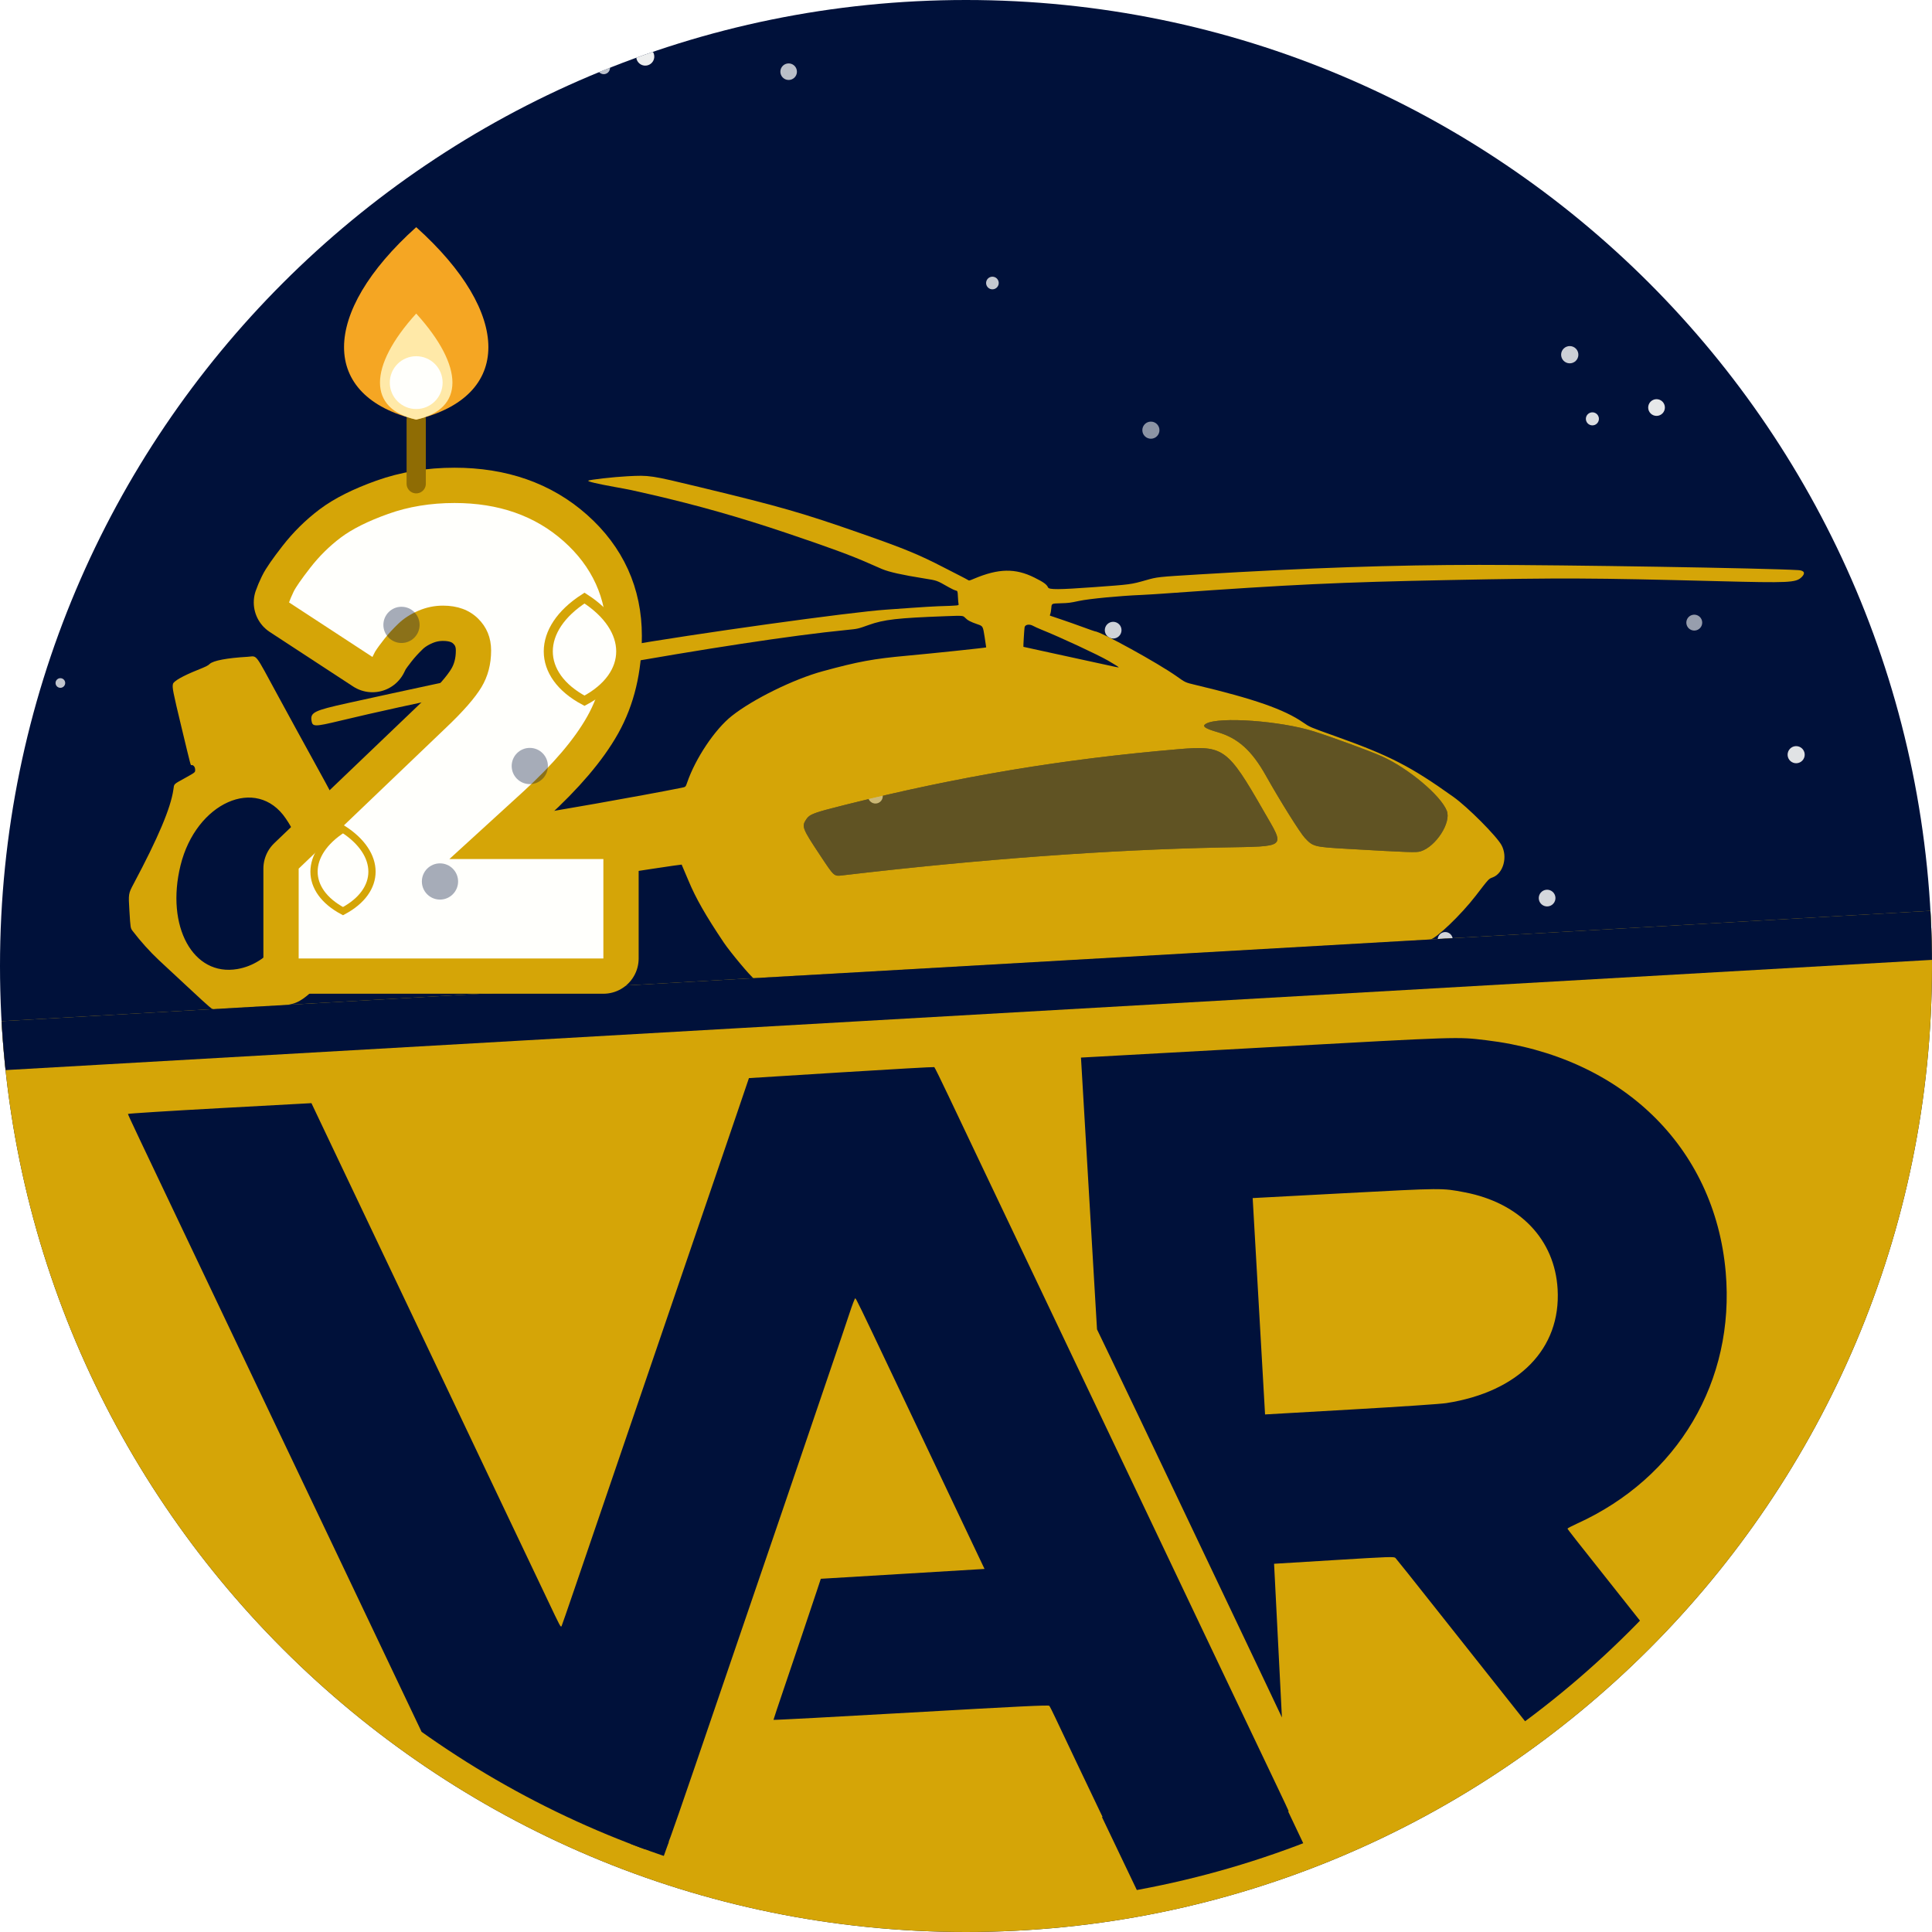
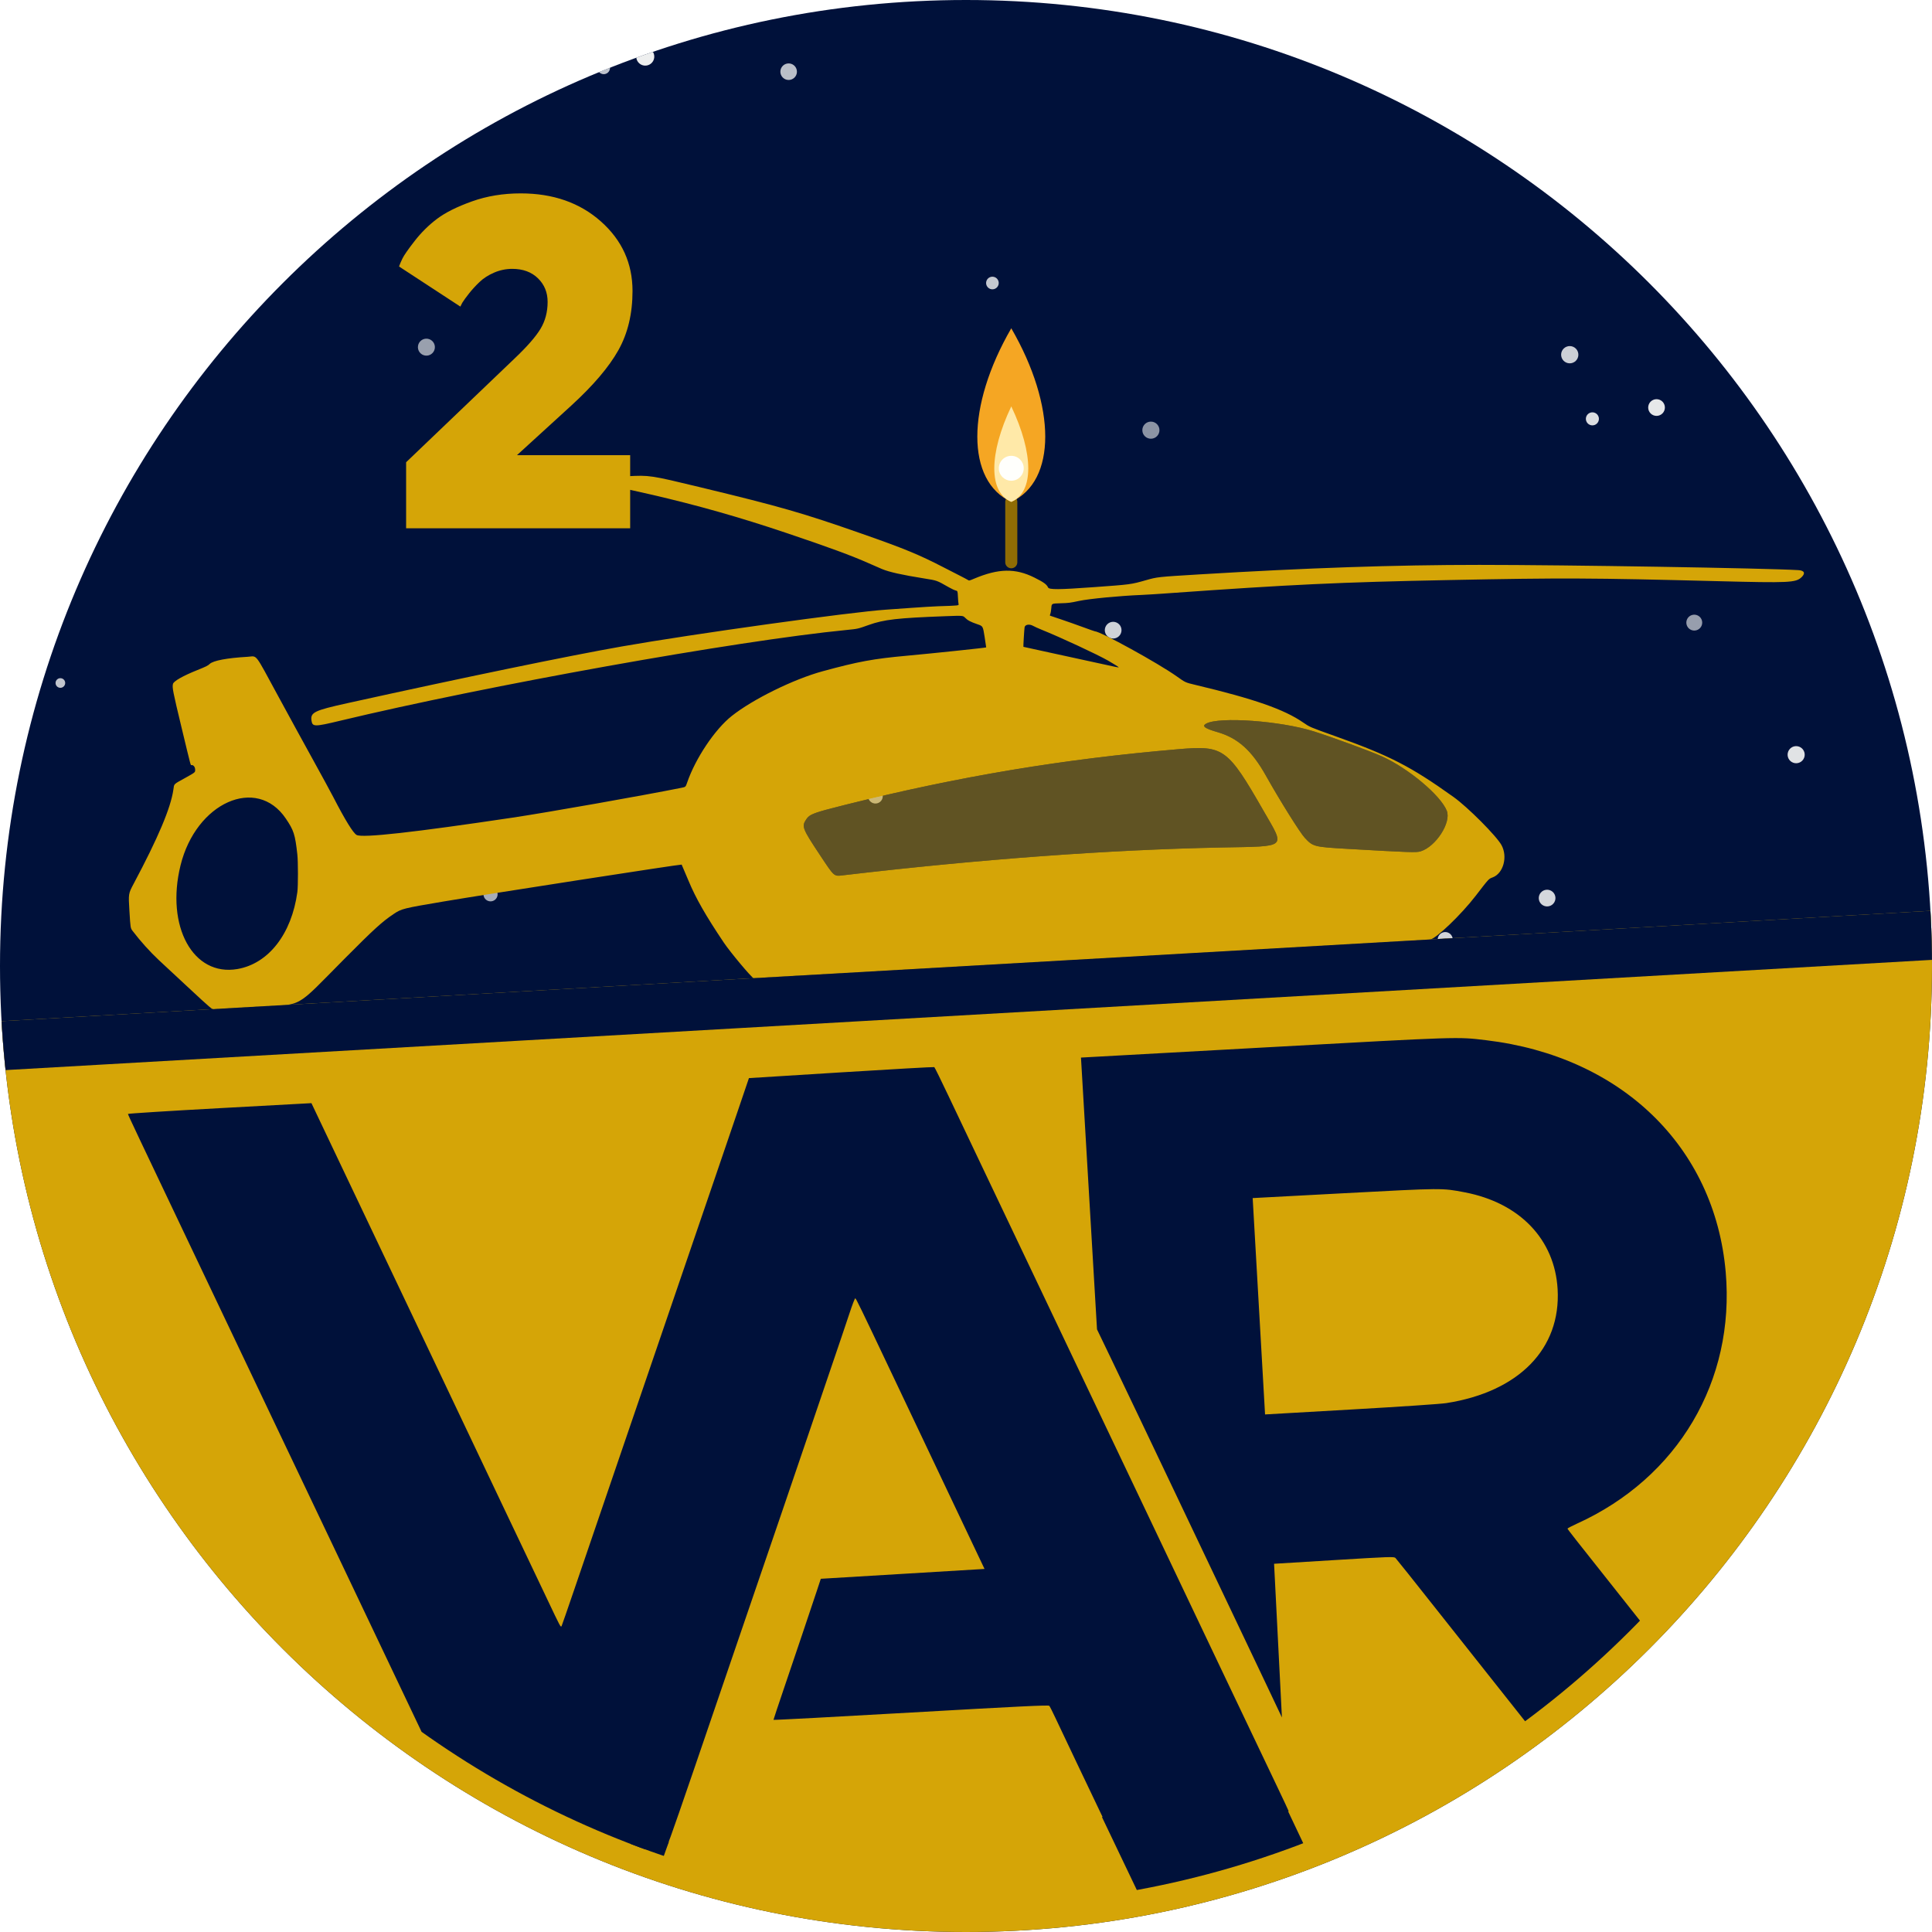
<svg xmlns="http://www.w3.org/2000/svg" viewBox="0 0 512 512" width="512" height="512">
  <defs>
    <clipPath id="j93">
      <circle cx="256" cy="256" r="256" />
    </clipPath>
  </defs>
  <g clip-path="url(#j93)">
    <circle cx="256" cy="256" r="256" fill="#00113A" />
    <defs>
      <clipPath id="o90">
        <rect x="-512" y="-512" width="1536" height="768" transform="rotate(-3.275 256 256)" />
      </clipPath>
    </defs>
    <g clip-path="url(#o90)">
      <g transform="translate(295,167) scale(1.23) rotate(-11)" opacity="0.81">
        <circle r="1.8" fill="#FFFFFC" />
      </g>
      <g transform="translate(521,248) scale(1.31) rotate(-9)" opacity="0.82">
        <circle r="1.8" fill="#FFFFFC" />
      </g>
      <g transform="translate(226,259) scale(1.11) rotate(-10)" opacity="0.67">
        <circle r="1.8" fill="#FFFFFC" />
      </g>
      <g transform="translate(476,200) scale(1.26) rotate(9)" opacity="0.88">
        <circle r="1.8" fill="#FFFFFC" />
      </g>
      <g transform="translate(492,144) scale(1.14) rotate(-19)" opacity="0.57">
        <circle r="1.8" fill="#FFFFFC" />
      </g>
      <g transform="translate(529,273) scale(0.74) rotate(-7)" opacity="0.81">
        <circle r="1.8" fill="#FFFFFC" />
      </g>
      <g transform="translate(263,75) scale(0.93) rotate(8)" opacity="0.77">
        <circle r="1.8" fill="#FFFFFC" />
      </g>
      <g transform="translate(82,13) scale(0.72) rotate(19)" opacity="0.85">
        <circle r="1.8" fill="#FFFFFC" />
      </g>
      <g transform="translate(15,8) scale(1.23) rotate(-25)" opacity="0.71">
        <circle r="1.8" fill="#FFFFFC" />
      </g>
      <g transform="translate(92,37) scale(1.12) rotate(-2)" opacity="0.74">
        <circle r="1.8" fill="#FFFFFC" />
      </g>
      <g transform="translate(305,114) scale(1.26) rotate(-1)" opacity="0.55">
        <circle r="1.8" fill="#FFFFFC" />
      </g>
      <g transform="translate(189,211) scale(0.77) rotate(19)" opacity="0.56">
        <circle r="1.8" fill="#FFFFFC" />
      </g>
      <g transform="translate(379,238) scale(1.25) rotate(18)" opacity="0.91">
        <circle r="1.8" fill="#FFFFFC" />
      </g>
      <g transform="translate(-2,6) scale(1.09) rotate(11)" opacity="0.74">
        <circle r="1.8" fill="#FFFFFC" />
      </g>
      <g transform="translate(503,100) scale(1.01) rotate(6)" opacity="0.85">
        <circle r="1.8" fill="#FFFFFC" />
      </g>
      <g transform="translate(-9,98) scale(1.22) rotate(-9)" opacity="0.59">
        <circle r="1.8" fill="#FFFFFC" />
      </g>
      <g transform="translate(485,75) scale(1.32) rotate(20)" opacity="0.62">
        <circle r="1.8" fill="#FFFFFC" />
      </g>
      <g transform="translate(439,108) scale(1.23) rotate(21)" opacity="0.90">
        <circle r="1.8" fill="#FFFFFC" />
      </g>
      <g transform="translate(449,165) scale(1.17) rotate(-14)" opacity="0.59">
        <circle r="1.8" fill="#FFFFFC" />
      </g>
      <g transform="translate(448,3) scale(0.78) rotate(18)" opacity="0.63">
        <circle r="1.8" fill="#FFFFFC" />
      </g>
      <g transform="translate(16,181) scale(0.71) rotate(-3)" opacity="0.76">
        <circle r="1.8" fill="#FFFFFC" />
      </g>
      <g transform="translate(-16,258) scale(0.97) rotate(21)" opacity="0.88">
        <circle r="1.8" fill="#FFFFFC" />
      </g>
      <g transform="translate(232,211) scale(1.08) rotate(-15)" opacity="0.77">
        <circle r="1.8" fill="#FFFFFC" />
      </g>
      <g transform="translate(165,6) scale(1.28) rotate(-0)" opacity="0.67">
        <circle r="1.8" fill="#FFFFFC" />
      </g>
      <g transform="translate(397,227) scale(0.71) rotate(-25)" opacity="0.89">
        <circle r="1.8" fill="#FFFFFC" />
      </g>
      <g transform="translate(160,18) scale(0.92) rotate(-8)" opacity="0.75">
        <circle r="1.8" fill="#FFFFFC" />
      </g>
      <g transform="translate(130,237) scale(1.04) rotate(17)" opacity="0.65">
        <circle r="1.8" fill="#FFFFFC" />
      </g>
      <g transform="translate(209,19) scale(1.22) rotate(2)" opacity="0.73">
        <circle r="1.8" fill="#FFFFFC" />
      </g>
      <g transform="translate(-16,-13) scale(0.80) rotate(-16)" opacity="0.84">
        <circle r="1.8" fill="#FFFFFC" />
      </g>
      <g transform="translate(149,227) scale(0.71) rotate(-3)" opacity="0.70">
        <circle r="1.8" fill="#FFFFFC" />
      </g>
      <g transform="translate(509,60) scale(1.20) rotate(-11)" opacity="0.71">
        <circle r="1.8" fill="#FFFFFC" />
      </g>
      <g transform="translate(171,15) scale(1.33) rotate(7)" opacity="0.93">
        <circle r="1.8" fill="#FFFFFC" />
      </g>
      <g transform="translate(113,92) scale(1.25) rotate(9)" opacity="0.60">
        <circle r="1.8" fill="#FFFFFC" />
      </g>
      <g transform="translate(416,94) scale(1.27) rotate(-21)" opacity="0.80">
        <circle r="1.8" fill="#FFFFFC" />
      </g>
      <g transform="translate(410,238) scale(1.23) rotate(18)" opacity="0.83">
        <circle r="1.8" fill="#FFFFFC" />
      </g>
      <g transform="translate(383,249) scale(1.11) rotate(-13)" opacity="0.82">
        <circle r="1.8" fill="#FFFFFC" />
      </g>
      <g transform="translate(422,111) scale(0.96) rotate(-20)" opacity="0.86">
        <circle r="1.8" fill="#FFFFFC" />
      </g>
      <g transform="translate(134,224) scale(0.77) rotate(-16)" opacity="0.68">
        <circle r="1.8" fill="#FFFFFC" />
      </g>
      <g transform="translate(441,19) scale(0.85) rotate(15)" opacity="0.93">
        <circle r="1.8" fill="#FFFFFC" />
      </g>
      <g transform="translate(479,252) scale(1.07) rotate(-20)" opacity="0.90">
        <circle r="1.8" fill="#FFFFFC" />
      </g>
+       <g transform="translate(137.6,95.0)">
+         <g>
+           <animateTransform attributeName="transform" type="scale" values="0 0;0 0;1.16 1.16;0.95 0.95;1 1;1 1;0 0;0 0" keyTimes="0;0.222;0.261;0.278;0.294;0.956;0.994;1" dur="9.0s" repeatCount="indefinite" />
+           <g transform="translate(-35.6,-45.0)">
+             <g fill="#D5A507" transform="translate(0.0,90.0)">
+               <path transform="translate(0.00,0) scale(0.125,-0.125)" d="M45.0 140.0 275.0 360.0Q315.0 398.0 330.0 423.0Q345.0 448.0 345.0 480.0Q345.0 510.0 324.5 530.0Q304.0 550.0 270.0 550.0Q250.0 550.0 231.5 542.0Q213.0 534.0 200.5 522.0Q188.0 510.0 178.5 498.0Q169.0 486.0 164.0 478.0L160.0 470.0L30.0 555.0Q32.0 561.0 37.0 571.5Q42.0 582.0 63.0 609.0Q84.0 636.0 110.5 656.0Q137.0 676.0 184.5 693.0Q232.0 710.0 288.0 710.0Q391.0 710.0 458.0 650.5Q525.0 591.0 525.0 503.0Q525.0 431.0 495.0 377.5Q465.0 324.0 395.0 260.0L280.0 155.0H520.0V0.0H45.0Z" />
+             </g>
+           </g>
+         </g>
+       </g>
    </g>
    <defs>
      <clipPath id="f91">
        <rect x="-512" y="256" width="1536" height="1024" transform="rotate(-3.275 256 256)" />
      </clipPath>
    </defs>
    <g clip-path="url(#f91)">
      <g transform="rotate(-3.275 256 256)">
        <g transform="translate(0,256)">
          <rect x="-512" y="0" width="1536" height="1024" fill="#D5A507" />
        </g>
      </g>
    </g>
    <g fill="#D5A507" transform="translate(34.00,126.11) scale(0.444)">
      <path d="M35.7 305.27C27.86 297.99 20 290.67 18.23 289.02C12.94 284.07 7.26 277.76 2.59 271.63C1.3 269.94 1.3 269.94 0.67 259.67C0.04 249.4 0.04 249.4 3.21 243.43C17.85 215.93 25.31 198.26 26.9 187.33C27.45 183.58 26.65 184.36 34.25 180.13C39.92 176.97 39.91 176.98 39.91 175.49C39.91 173.85 39.02 172.61 37.83 172.6C37.11 172.6 37.81 175.22 31.69 149.81C26.64 128.87 26.11 126.2 26.67 124.15C27.12 122.49 32.62 119.37 41.13 115.95C46.53 113.78 47.49 113.3 48.58 112.26C50.67 110.26 58.97 108.69 71.24 107.99C77.19 107.64 74.98 104.81 89.29 131.15C96.15 143.79 105.73 161.29 110.57 170.04C115.41 178.79 120.75 188.62 122.44 191.88C129.48 205.52 134.23 213.21 136.29 214.34C139.72 216.22 170.18 212.83 229.23 204.01C250.02 200.91 306.75 190.88 330.23 186.17C332.66 185.68 332.66 185.68 333.54 183.12C338.5 168.63 350.1 151.3 360.17 143.32C372.8 133.3 397.13 121.34 414.41 116.63C435.84 110.79 444.66 109.17 464.81 107.34C479.81 105.98 511.76 102.62 512.05 102.38C512.08 102.36 511.65 99.49 511.1 96.01C510.1 89.68 510.1 89.68 506.87 88.58C502.65 87.13 501 86.26 499.45 84.67C498.18 83.37 498.18 83.37 487.88 83.75C459.05 84.82 451.08 85.73 441.9 89.01C435.4 91.33 435.45 91.31 428.8 91.97C362.81 98.45 214.12 125.11 126.21 146.21C111.13 149.83 109.91 149.82 109.35 146.09C108.62 141.18 110.96 140.04 130.7 135.68C199.78 120.43 262.82 107.4 294.63 101.81C336.98 94.36 431.41 81.22 452.54 79.84C455.13 79.67 462.05 79.18 467.91 78.75C473.77 78.33 480.74 77.91 483.41 77.82C496.02 77.41 495.76 77.44 495.55 76.49C495.44 76.03 495.28 74.08 495.18 72.17C495.01 68.69 495.01 68.69 493.75 68.38C493.06 68.2 491.24 67.34 489.71 66.47C482.4 62.32 482.87 62.48 475.05 61.23C461.69 59.09 454.17 57.41 449.82 55.59C448.42 55 444.91 53.47 442.02 52.19C431.61 47.57 418.28 42.66 392.8 34.08C364.87 24.67 339.59 17.5 311.76 11.09C299.95 8.37 299.99 8.38 290.21 6.6C279.38 4.63 274.04 3.36 274.55 2.87C275.14 2.3 289.73 0.65 297.88 0.23C311.16 -0.46 311.55 -0.4 341.15 6.74C389.7 18.46 402.15 22.04 437.97 34.58C462.99 43.33 472.02 47.05 486.52 54.55C489.7 56.2 494.13 58.47 496.36 59.59C498.58 60.72 500.74 61.86 501.14 62.13C501.87 62.62 501.89 62.62 504.82 61.38C519.4 55.23 529.43 55.03 540.79 60.69C546.35 63.46 548.17 64.78 548.98 66.6C549.58 67.97 555.31 67.94 575.92 66.45C598.39 64.83 598.39 64.83 607.34 62.29C614.29 60.32 614.14 60.33 639.56 58.79C703.41 54.93 756.26 53.13 806.36 53.13C858.12 53.13 977.54 55.09 996.82 56.26C1000.43 56.48 1001.17 58.14 998.71 60.49C995.29 63.76 991.43 63.94 948.73 62.85C873.08 60.91 856.08 60.83 788.97 62.17C722.22 63.5 694.67 64.8 620.01 70.11C613.86 70.55 607 70.98 604.77 71.07C591.89 71.59 573.5 73.35 567.47 74.64C561.97 75.82 561.32 75.9 556.36 76.04C551.11 76.19 551.11 76.19 550.94 78.75C550.84 80.16 550.57 81.77 550.34 82.33C550.01 83.11 549.99 83.38 550.24 83.47C550.42 83.53 553.42 84.55 556.9 85.72C560.39 86.9 566.25 88.96 569.93 90.32C573.61 91.67 576.74 92.77 576.89 92.77C580.14 92.77 614.7 111.79 625.81 119.69C630.93 123.34 630.93 123.34 636.87 124.75C672.02 133.12 689.95 139.38 701.29 147.24C705.18 149.93 705.18 149.93 720.24 155.31C752.95 166.98 765.35 173.35 790.99 191.66C799.5 197.73 816.67 214.97 819.64 220.42C823.42 227.36 820.75 237.21 814.42 239.63C811.9 240.59 812.26 240.2 804.25 250.61C795.46 262.02 780.6 276.24 776.87 276.82C775.66 277 373.53 299.94 373.25 299.84C371.87 299.33 359.32 284.34 355.46 278.59C344.66 262.51 338.75 252.16 334.39 241.69C332.21 236.45 330.36 232.1 330.28 232.02C329.97 231.71 213.68 249.73 187.97 254.08C164.08 258.12 163.13 258.35 158.5 261.43C151.54 266.06 146.73 270.44 129.11 288.18C98.73 318.77 105.03 315.29 77.25 316.85C63.91 317.61 52.31 318.29 51.48 318.37C49.96 318.52 49.96 318.52 35.7 305.27ZM65.16 294.35C83.73 291.12 97.51 273.39 100.91 248.38C101.38 244.97 101.37 230.17 100.9 226C99.56 213.99 98.8 211.61 94.02 204.55C76.64 178.83 40.43 194.92 31.18 232.47C22.2 268.91 38.7 298.96 65.16 294.35ZM426.51 238.42C508.82 228.76 585.47 223.14 652.64 221.81C692.24 221.03 690.56 222.48 677.71 200.11C656.08 162.43 653.86 160.82 626.75 163.14C557.73 169.02 495.94 179.34 427.86 196.36C408.78 201.13 406.7 201.91 404.56 205.13C401.84 209.25 402.31 210.47 412.79 226.27C421.54 239.45 421.09 239.05 426.51 238.42ZM771.34 224.12C780.47 221.3 789.76 206.88 786.96 199.86C783.31 190.7 764.16 174.62 748.38 167.48C741.64 164.43 718.63 155.97 707.64 152.51C687.74 146.23 651.12 143.59 643.34 147.88C640.63 149.37 642.43 150.74 649.96 152.91C662.3 156.47 670.56 163.87 679.03 178.98C687.23 193.6 699.29 212.89 702.16 215.99C707.1 221.32 707.66 221.47 727.59 222.62C764.71 224.76 768.81 224.9 771.34 224.12ZM591.15 114.24C591.15 114.08 588 112.11 584.82 110.28C578.3 106.55 556.35 96.34 545.07 91.8C543.08 91 540.82 89.97 540.03 89.52C537.82 88.26 535.19 88.74 534.96 90.44C534.72 92.22 534.14 101.92 534.27 102.04C534.33 102.09 541.55 103.67 550.3 105.55C559.05 107.43 571.61 110.17 578.21 111.63C589.8 114.19 591.15 114.47 591.15 114.24Z" fill-rule="evenodd" />
      <path d="M426.51 238.42C508.82 228.76 585.47 223.14 652.64 221.81C692.24 221.03 690.56 222.48 677.71 200.11C656.08 162.43 653.86 160.82 626.75 163.14C557.73 169.02 495.94 179.34 427.86 196.36C408.78 201.13 406.7 201.91 404.56 205.13C401.84 209.25 402.31 210.47 412.79 226.27C421.54 239.45 421.09 239.05 426.51 238.42ZM771.34 224.12C780.47 221.3 789.76 206.88 786.96 199.86C783.31 190.7 764.16 174.62 748.38 167.48C741.64 164.43 718.63 155.97 707.64 152.51C687.74 146.23 651.12 143.59 643.34 147.88C640.63 149.37 642.43 150.74 649.96 152.91C662.3 156.47 670.56 163.87 679.03 178.98C687.23 193.6 699.29 212.89 702.16 215.99C707.1 221.32 707.66 221.47 727.59 222.62C764.71 224.76 768.81 224.9 771.34 224.12Z" opacity="0.45" />
    </g>
    <g transform="translate(256,256) rotate(-3.275)">
      <rect x="-614.4" y="0" width="1228.8" height="13" fill="#00113A" />
    </g>
-     <g transform="translate(120,254)">
+     <g transform="translate(268,149)">
      <g>
-         <animateTransform attributeName="transform" type="scale" values="0 0;0 0;1.18 1.18;0.94 0.94;1 1;1 1;0 0;0 0" keyTimes="0;0.006;0.05;0.069;0.087;0.956;0.994;1" dur="9.0s" repeatCount="indefinite" />
-         <g stroke="#D5A507" stroke-linejoin="round" stroke-width="110.0" fill="#D5A507" transform="translate(-48.5,0.0)">
-           <path transform="translate(0.00,0) scale(0.17,-0.17)" d="M45.0 140.0 275.0 360.0Q315.0 398.0 330.0 423.0Q345.0 448.0 345.0 480.0Q345.0 510.0 324.5 530.0Q304.0 550.0 270.0 550.0Q250.0 550.0 231.5 542.0Q213.0 534.0 200.5 522.0Q188.0 510.0 178.5 498.0Q169.0 486.0 164.0 478.0L160.0 470.0L30.0 555.0Q32.0 561.0 37.0 571.5Q42.0 582.0 63.0 609.0Q84.0 636.0 110.5 656.0Q137.0 676.0 184.5 693.0Q232.0 710.0 288.0 710.0Q391.0 710.0 458.0 650.5Q525.0 591.0 525.0 503.0Q525.0 431.0 495.0 377.5Q465.0 324.0 395.0 260.0L280.0 155.0H520.0V0.0H45.0Z" />
-         </g>
-         <g fill="#FFFFFC" transform="translate(-48.5,0.0)">
-           <path transform="translate(0.00,0) scale(0.17,-0.17)" d="M45.0 140.0 275.0 360.0Q315.0 398.0 330.0 423.0Q345.0 448.0 345.0 480.0Q345.0 510.0 324.5 530.0Q304.0 550.0 270.0 550.0Q250.0 550.0 231.5 542.0Q213.0 534.0 200.5 522.0Q188.0 510.0 178.5 498.0Q169.0 486.0 164.0 478.0L160.0 470.0L30.0 555.0Q32.0 561.0 37.0 571.5Q42.0 582.0 63.0 609.0Q84.0 636.0 110.5 656.0Q137.0 676.0 184.5 693.0Q232.0 710.0 288.0 710.0Q391.0 710.0 458.0 650.5Q525.0 591.0 525.0 503.0Q525.0 431.0 495.0 377.5Q465.0 324.0 395.0 260.0L280.0 155.0H520.0V0.0H45.0Z" />
-         </g>
-         <circle cx="-13.6" cy="-88.4" r="4.8" fill="#00113A" opacity=".35" />
-         <circle cx="20.4" cy="-51.0" r="4.8" fill="#00113A" opacity=".35" />
-         <circle cx="-3.4" cy="-20.4" r="4.8" fill="#00113A" opacity=".35" />
-         <line x1="-9.7" y1="-125.8" x2="-9.7" y2="-142.8" stroke="#8F6C04" stroke-width="5.1" stroke-linecap="round" />
-         <g transform="translate(34.9,-95.5)">
-           <g>
-             <animateTransform attributeName="transform" type="scale" values="1 0;1 0;1 1;1 1;1 0;1 0" keyTimes="0;0.333;0.422;0.956;0.989;1" dur="9.0s" repeatCount="indefinite" />
-             <animateTransform attributeName="transform" type="translate" values="0 0;0 0;0 34.0;0 34.0;0 34.0" keyTimes="0;0.422;0.667;0.956;1" dur="9.0s" repeatCount="indefinite" additive="sum" />
-             <animate attributeName="opacity" values="1;1;0;0" keyTimes="0;0.6;0.667;1" dur="9.0s" repeatCount="indefinite" />
-             <path d="M0,0 C12.8,8.2 12.8,20.4 0,27.2 C-12.8,20.4 -12.8,8.2 0,0Z" fill="#FFFFFC" stroke="#D5A507" stroke-width="2.4" />
-           </g>
-         </g>
-         <g transform="translate(-29.1,-34.3)">
-           <g>
-             <animateTransform attributeName="transform" type="scale" values="1 0;1 0;1 1;1 1;1 0;1 0" keyTimes="0;0.589;0.678;0.956;0.989;1" dur="9.0s" repeatCount="indefinite" />
-             <animateTransform attributeName="transform" type="translate" values="0 0;0 0;0 23.8;0 23.8;0 23.8" keyTimes="0;0.678;0.922;0.956;1" dur="9.0s" repeatCount="indefinite" additive="sum" />
-             <animate attributeName="opacity" values="1;1;0;0" keyTimes="0;0.856;0.922;1" dur="9.0s" repeatCount="indefinite" />
-             <g transform="scale(.8)">
-               <path d="M0,0 C12.8,8.2 12.8,20.4 0,27.2 C-12.8,20.4 -12.8,8.2 0,0Z" fill="#FFFFFC" stroke="#D5A507" stroke-width="2.4" />
-             </g>
-           </g>
-         </g>
-         <g transform="translate(-9.7,-142.8)">
-           <circle r="44.2" fill="#F5A623" opacity="0">
-             <animate attributeName="opacity" values="0;0;0.16;0.187;0.133;0.18;0.17;0.166;0.165;0.156;0.173;0.187;0.157;0.132;0.158;0.153;0.161;0.144;0.149;0.16;0.17;0.183;0.174;0.176;0.151;0.187;0.175;0.158;0.16;0.16;0.151;0.184;0.164;0.173;0.143;0.172;0.184;0.184;0.187;0.16;0;0" keyTimes="0;0.133;0.167;0.178;0.205;0.22;0.244;0.263;0.286;0.302;0.322;0.35;0.371;0.389;0.405;0.423;0.449;0.471;0.486;0.503;0.53;0.547;0.572;0.599;0.623;0.65;0.667;0.691;0.713;0.739;0.764;0.79;0.811;0.838;0.858;0.877;0.894;0.912;0.931;0.956;0.983;1" dur="9.0s" repeatCount="indefinite" />
-           </circle>
-           <circle r="2" fill="#FFE9A8" opacity="0">
-             <animate attributeName="opacity" values="0;0;0.55;0;0" keyTimes="0;0.12;0.129;0.158;1" dur="9.0s" repeatCount="indefinite" />
-             <animate attributeName="r" values="2;2;71.4;71.4" keyTimes="0;0.12;0.158;1" dur="9.0s" repeatCount="indefinite" />
-           </circle>
-           <g>
-             <animateTransform attributeName="transform" type="scale" values="0 0;0 0;1.35 1.35;0.9 0.9;1.022 1.022;1.053 1.053;1.043 1.043;0.915 0.915;1.08 1.08;1.072 1.072;0.994 0.994;1.008 1.008;0.912 0.912;0.96 0.96;1.048 1.048;1.053 1.053;1.021 1.021;0.91 0.91;0.948 0.948;1.087 1.087;0.962 0.962;1.007 1.007;0.947 0.947;1.034 1.034;1.071 1.071;0.975 0.975;0.936 0.936;0.964 0.964;0.911 0.911;0.971 0.971;1.057 1.057;0.967 0.967;1.037 1.037;1.086 1.086;1.045 1.045;0.913 0.913;0.976 0.976;0.912 0.912;0.943 0.943;0.945 0.945;1.077 1.077;0.972 0.972;1.004 1.004;0.929 0.929;1.054 1.054;0.917 0.917;0.926 0.926;1.02 1.02;0.971 0.971;1.008 1.008;0.967 0.967;0.924 0.924;1.034 1.034;0.939 0.939;1.088 1.088;0.983 0.983;1.017 1.017;1 1;0 0;0 0" keyTimes="0;0.122;0.142;0.158;0.167;0.183;0.202;0.22;0.234;0.249;0.261;0.273;0.288;0.3;0.318;0.329;0.341;0.352;0.37;0.382;0.399;0.418;0.434;0.452;0.47;0.483;0.495;0.505;0.521;0.537;0.549;0.564;0.578;0.589;0.599;0.616;0.633;0.648;0.659;0.677;0.694;0.712;0.726;0.742;0.759;0.776;0.795;0.808;0.826;0.844;0.857;0.869;0.88;0.899;0.909;0.924;0.936;0.956;0.983;1" dur="9.0s" repeatCount="indefinite" />
-             <animateTransform attributeName="transform" type="skewX" values="0;0;-0.444;-4.338;-5.923;4.78;0.651;-5.509;2.442;2.701;-3.144;0.075;1.085;-1.396;-4.78;2.091;-0.939;-2.799;-2.626;-3.606;4.552;-1.454;-5.718;4.877;1.162;0.944;-3.563;-4.998;-5.79;-0.039;-0.959;1.665;0.958;1.307;-5.35;1.277;-2.78;5.976;2.466;-3.159;-5.484;2.089;3.296;-1.834;1.01;0;0" keyTimes="0;0.161;0.167;0.184;0.207;0.226;0.24;0.26;0.278;0.296;0.311;0.326;0.349;0.371;0.393;0.41;0.431;0.445;0.461;0.483;0.507;0.52;0.539;0.557;0.572;0.586;0.61;0.623;0.642;0.657;0.68;0.698;0.712;0.727;0.751;0.771;0.786;0.81;0.825;0.849;0.869;0.886;0.906;0.921;0.944;0.956;1" dur="9.0s" repeatCount="indefinite" additive="sum" />
-             <path d="M0,-51.0 C25.5,-28.1 25.5,-6.1 0,0 C-25.5,-6.1 -25.5,-28.1 0,-51.0Z" fill="#F5A623" />
-             <path d="M0,-28.1 C12.8,-14.0 12.8,-2.8 0,0 C-12.8,-2.8 -12.8,-14.0 0,-28.1Z" fill="#FFE9A8" />
-             <circle cy="-9.8" r="7.0" fill="#FFFFFC" />
-           </g>
+         <animateTransform attributeName="transform" type="scale" values="1 0;1 0;1 1;1 1;1 0;1 0" keyTimes="0;0.017;0.072;0.967;0.994;1" dur="9.0s" repeatCount="indefinite" />
+         <line x1="0" y1="0" x2="0" y2="-16" stroke="#8F6C04" stroke-width="3.2" stroke-linecap="round" />
+       </g>
+       <g transform="translate(0,-16)">
+         <circle r="30" fill="#F5A623" opacity="0">
+           <animate attributeName="opacity" values="0;0;0.16;0.187;0.133;0.18;0.17;0.166;0.165;0.156;0.173;0.187;0.157;0.132;0.158;0.153;0.161;0.144;0.149;0.16;0.17;0.183;0.174;0.176;0.151;0.187;0.175;0.158;0.16;0.16;0.151;0.184;0.164;0.173;0.143;0.172;0.184;0.184;0.187;0.16;0.16;0;0" keyTimes="0;0.117;0.15;0.161;0.188;0.204;0.228;0.246;0.269;0.286;0.305;0.333;0.355;0.373;0.388;0.407;0.433;0.455;0.47;0.486;0.514;0.531;0.556;0.582;0.607;0.634;0.651;0.674;0.696;0.723;0.748;0.774;0.794;0.821;0.842;0.861;0.877;0.896;0.914;0.938;0.956;0.983;1" dur="9.0s" repeatCount="indefinite" />
+         </circle>
+         <circle r="2" fill="#FFE9A8" opacity="0">
+           <animate attributeName="opacity" values="0;0;0.6;0;0" keyTimes="0;0.102;0.111;0.14;1" dur="9.0s" repeatCount="indefinite" />
+           <animate attributeName="r" values="2;2;52;52" keyTimes="0;0.102;0.14;1" dur="9.0s" repeatCount="indefinite" />
+         </circle>
+         <g>
+           <animateTransform attributeName="transform" type="scale" values="0 0;0 0;1.35 1.35;0.9 0.9;1.022 1.022;1.053 1.053;1.043 1.043;0.915 0.915;1.08 1.08;1.072 1.072;0.994 0.994;1.008 1.008;0.912 0.912;0.96 0.96;1.048 1.048;1.053 1.053;1.021 1.021;0.91 0.91;0.948 0.948;1.087 1.087;0.962 0.962;1.007 1.007;0.947 0.947;1.034 1.034;1.071 1.071;0.975 0.975;0.936 0.936;0.964 0.964;0.911 0.911;0.971 0.971;1.057 1.057;0.967 0.967;1.037 1.037;1.086 1.086;1.045 1.045;0.913 0.913;0.976 0.976;0.912 0.912;0.943 0.943;0.945 0.945;1.077 1.077;0.972 0.972;1.004 1.004;0.929 0.929;1.054 1.054;0.917 0.917;0.926 0.926;1.02 1.02;0.971 0.971;1.008 1.008;0.967 0.967;0.924 0.924;1.034 1.034;0.939 0.939;1.088 1.088;0.983 0.983;1.017 1.017;0.992 0.992;1 1;0 0;0 0" keyTimes="0;0.106;0.124;0.14;0.15;0.167;0.185;0.203;0.217;0.233;0.244;0.256;0.271;0.283;0.301;0.313;0.324;0.335;0.353;0.365;0.383;0.401;0.417;0.435;0.454;0.467;0.478;0.489;0.504;0.52;0.533;0.547;0.561;0.572;0.582;0.6;0.617;0.632;0.642;0.661;0.677;0.696;0.709;0.726;0.742;0.76;0.778;0.791;0.809;0.827;0.84;0.852;0.863;0.882;0.892;0.907;0.919;0.937;0.956;0.983;1" dur="9.0s" repeatCount="indefinite" />
+           <animateTransform attributeName="transform" type="skewX" values="0;0;-0.444;-4.338;-5.923;4.78;0.651;-5.509;2.442;2.701;-3.144;0.075;1.085;-1.396;-4.78;2.091;-0.939;-2.799;-2.626;-3.606;4.552;-1.454;-5.718;4.877;1.162;0.944;-3.563;-4.998;-5.79;-0.039;-0.959;1.665;0.958;1.307;-5.35;1.277;-2.78;5.976;2.466;-3.159;-5.484;2.089;3.296;-1.834;1.01;-1.174;0;0" keyTimes="0;0.144;0.15;0.168;0.191;0.209;0.224;0.244;0.261;0.28;0.295;0.309;0.333;0.355;0.377;0.393;0.414;0.429;0.444;0.467;0.49;0.504;0.523;0.541;0.555;0.57;0.593;0.606;0.626;0.64;0.664;0.681;0.696;0.711;0.735;0.754;0.769;0.794;0.808;0.832;0.853;0.87;0.89;0.904;0.927;0.945;0.956;1" dur="9.0s" repeatCount="indefinite" additive="sum" />
+           <path d="M0,-46.0 C12.0,-25.3 12.0,-5.5 0,0 C-12.0,-5.5 -12.0,-25.3 0,-46.0Z" fill="#F5A623" />
+           <path d="M0,-25.3 C6.0,-12.7 6.0,-2.5 0,0 C-6.0,-2.5 -6.0,-12.7 0,-25.3Z" fill="#FFE9A8" />
+           <circle cy="-8.9" r="3.3" fill="#FFFFFC" />
        </g>
      </g>
    </g>
    <g transform="rotate(-3.275 256 256)">
      <defs>
        <clipPath id="wc92">
          <circle cx="256" cy="256" r="249.00" />
        </clipPath>
      </defs>
      <g clip-path="url(#wc92)">
        <g fill="#00113A" transform="translate(32.03,282.00) scale(0.42394)">
          <path d="M195.1 478.09C193.93 477.63 193.3 476.14 173.69 427.85C169.31 417.07 161.96 399.04 157.36 387.77C144.85 357.16 130.53 321.99 124.7 307.6C121.86 300.58 116.25 286.82 112.24 277.02C99.77 246.52 89.4 221.12 84.01 207.84C76.29 188.85 63.1 156.48 36.82 92.04C5.35 14.87 0 1.67 0 1.08C0 0.81 25.85 0.66 57.45 0.74L114.9 0.89L119.73 12.77C122.38 19.3 128.74 34.93 133.87 47.51C145.14 75.16 159.52 110.48 170.14 136.58C174.45 147.19 182.06 165.9 187.05 178.15C196.26 200.76 206.8 226.67 220.74 260.99C224.99 271.44 230.49 284.93 232.96 290.97C235.43 297.02 240.44 309.31 244.09 318.29C251.9 337.51 251.75 337.2 252.42 336.01C252.69 335.53 256.69 325.8 261.33 314.39C269.84 293.41 277.55 274.47 295.12 231.29C300.44 218.23 308.05 199.52 312.04 189.73C318.74 173.26 325.93 155.59 346.48 105.11C350.8 94.49 358.42 75.79 363.41 63.54C368.4 51.29 376.16 32.19 380.66 21.08L388.83 0.89L446.64 0.59C478.44 0.43 504.66 0.45 504.91 0.64C505.16 0.82 508.67 9.11 512.7 19.04C516.73 28.98 524.11 47.13 529.11 59.38C541.84 90.6 555.55 124.24 565.9 149.64C570.75 161.56 578.1 179.6 582.23 189.73C586.36 199.85 593.99 218.56 599.17 231.29C604.36 244.03 612.91 265.01 618.18 277.91C633.59 315.68 644.01 341.24 650.83 358.08C654.35 366.73 659.95 380.49 663.29 388.66C666.63 396.82 673.22 412.99 677.95 424.58C682.68 436.18 689.46 452.8 693.03 461.52C696.6 470.24 699.52 477.52 699.52 477.7C699.52 477.88 673.66 478.03 642.04 478.03L584.56 478.03L581.68 471.05C577.2 460.19 560.23 418.53 557.18 410.93C555.68 407.17 554.19 403.76 553.87 403.36C553.42 402.77 535.39 402.61 467.27 402.61C419.95 402.61 381.24 402.46 381.24 402.26C381.24 402.07 384.56 393.72 388.61 383.71C396.8 363.5 408.21 335.11 412.82 323.49L415.81 315.92L467.08 315.77L518.34 315.62L513.87 304.63C511.41 298.59 505.44 283.89 500.59 271.97C495.75 260.05 487.88 240.68 483.1 228.92C478.32 217.16 470.83 198.72 466.45 187.95C450.59 148.87 447.82 142.25 447.34 142.09C447.07 142 445.2 146.13 443.18 151.28C441.16 156.42 434.67 172.52 428.75 187.05C422.83 201.59 414.81 221.36 410.93 231C407.04 240.63 399.56 259.07 394.3 271.97C376.24 316.27 366.82 339.41 358.64 359.56C345.14 392.83 338.8 408.42 330.37 429.04C311.03 476.38 310.36 477.95 309.1 478.28C307.23 478.79 196.4 478.6 195.1 478.09ZM881.95 474.91C879.81 472 876.03 466.65 856.48 438.84C852.23 432.79 840.49 416.09 830.38 401.72C820.26 387.35 807.21 368.78 801.36 360.45C784.84 336.91 776.14 324.62 775.21 323.48C774.4 322.5 772.01 322.45 736.79 322.59L699.23 322.74L698.93 370.83L698.63 418.92L690.21 398.15C685.57 386.72 677.74 367.49 672.81 355.4C667.87 343.32 660.52 325.28 656.47 315.32C652.42 305.36 644.8 286.65 639.54 273.75C634.28 260.85 625.94 240.41 621.01 228.33C616.08 216.24 608.68 198.2 604.57 188.24L597.09 170.13L596.94 85.03L596.79 -0.07L711.55 0.16C835.48 0.41 832.04 0.32 850.36 3.58C934.1 18.49 989.12 78.21 991.5 156.77C993.56 225.09 954.38 283.51 889.7 308.51C886.35 309.81 883.62 311.05 883.61 311.28C883.61 311.67 888.25 318.33 910.61 350.06C915.44 356.92 922.68 367.21 926.69 372.92C930.71 378.64 938.14 389.19 943.21 396.38C948.28 403.56 955.61 413.98 959.5 419.54C963.39 425.09 972.96 438.72 980.78 449.82C999.57 476.5 1000 477.12 1000 477.61C1000 477.84 973.95 478.03 942.12 478.03C884.24 478.03 884.24 478.03 881.95 474.91ZM812.44 228.62C858.16 224.16 885.99 198.77 885.99 161.52C885.99 130.34 865.44 106.28 831.53 97.74C817.42 94.19 818.24 94.23 756.09 93.98L698.93 93.75L698.93 161.48L698.93 229.22L752.61 229.22C784.27 229.22 808.81 228.97 812.44 228.62Z" fill-rule="evenodd" />
          <path d="M192.83 474.62 L311.60 474.62 L252.04 614.97 L252.04 614.97 ZM582.75 474.62 L697.88 474.62 L780.63 678.62 L666.26 678.62 ZM887.32 474.62 L997.18 474.62 L1138.70 678.62 L1067.96 678.62 Z" />
        </g>
      </g>
    </g>
  </g>
</svg>
